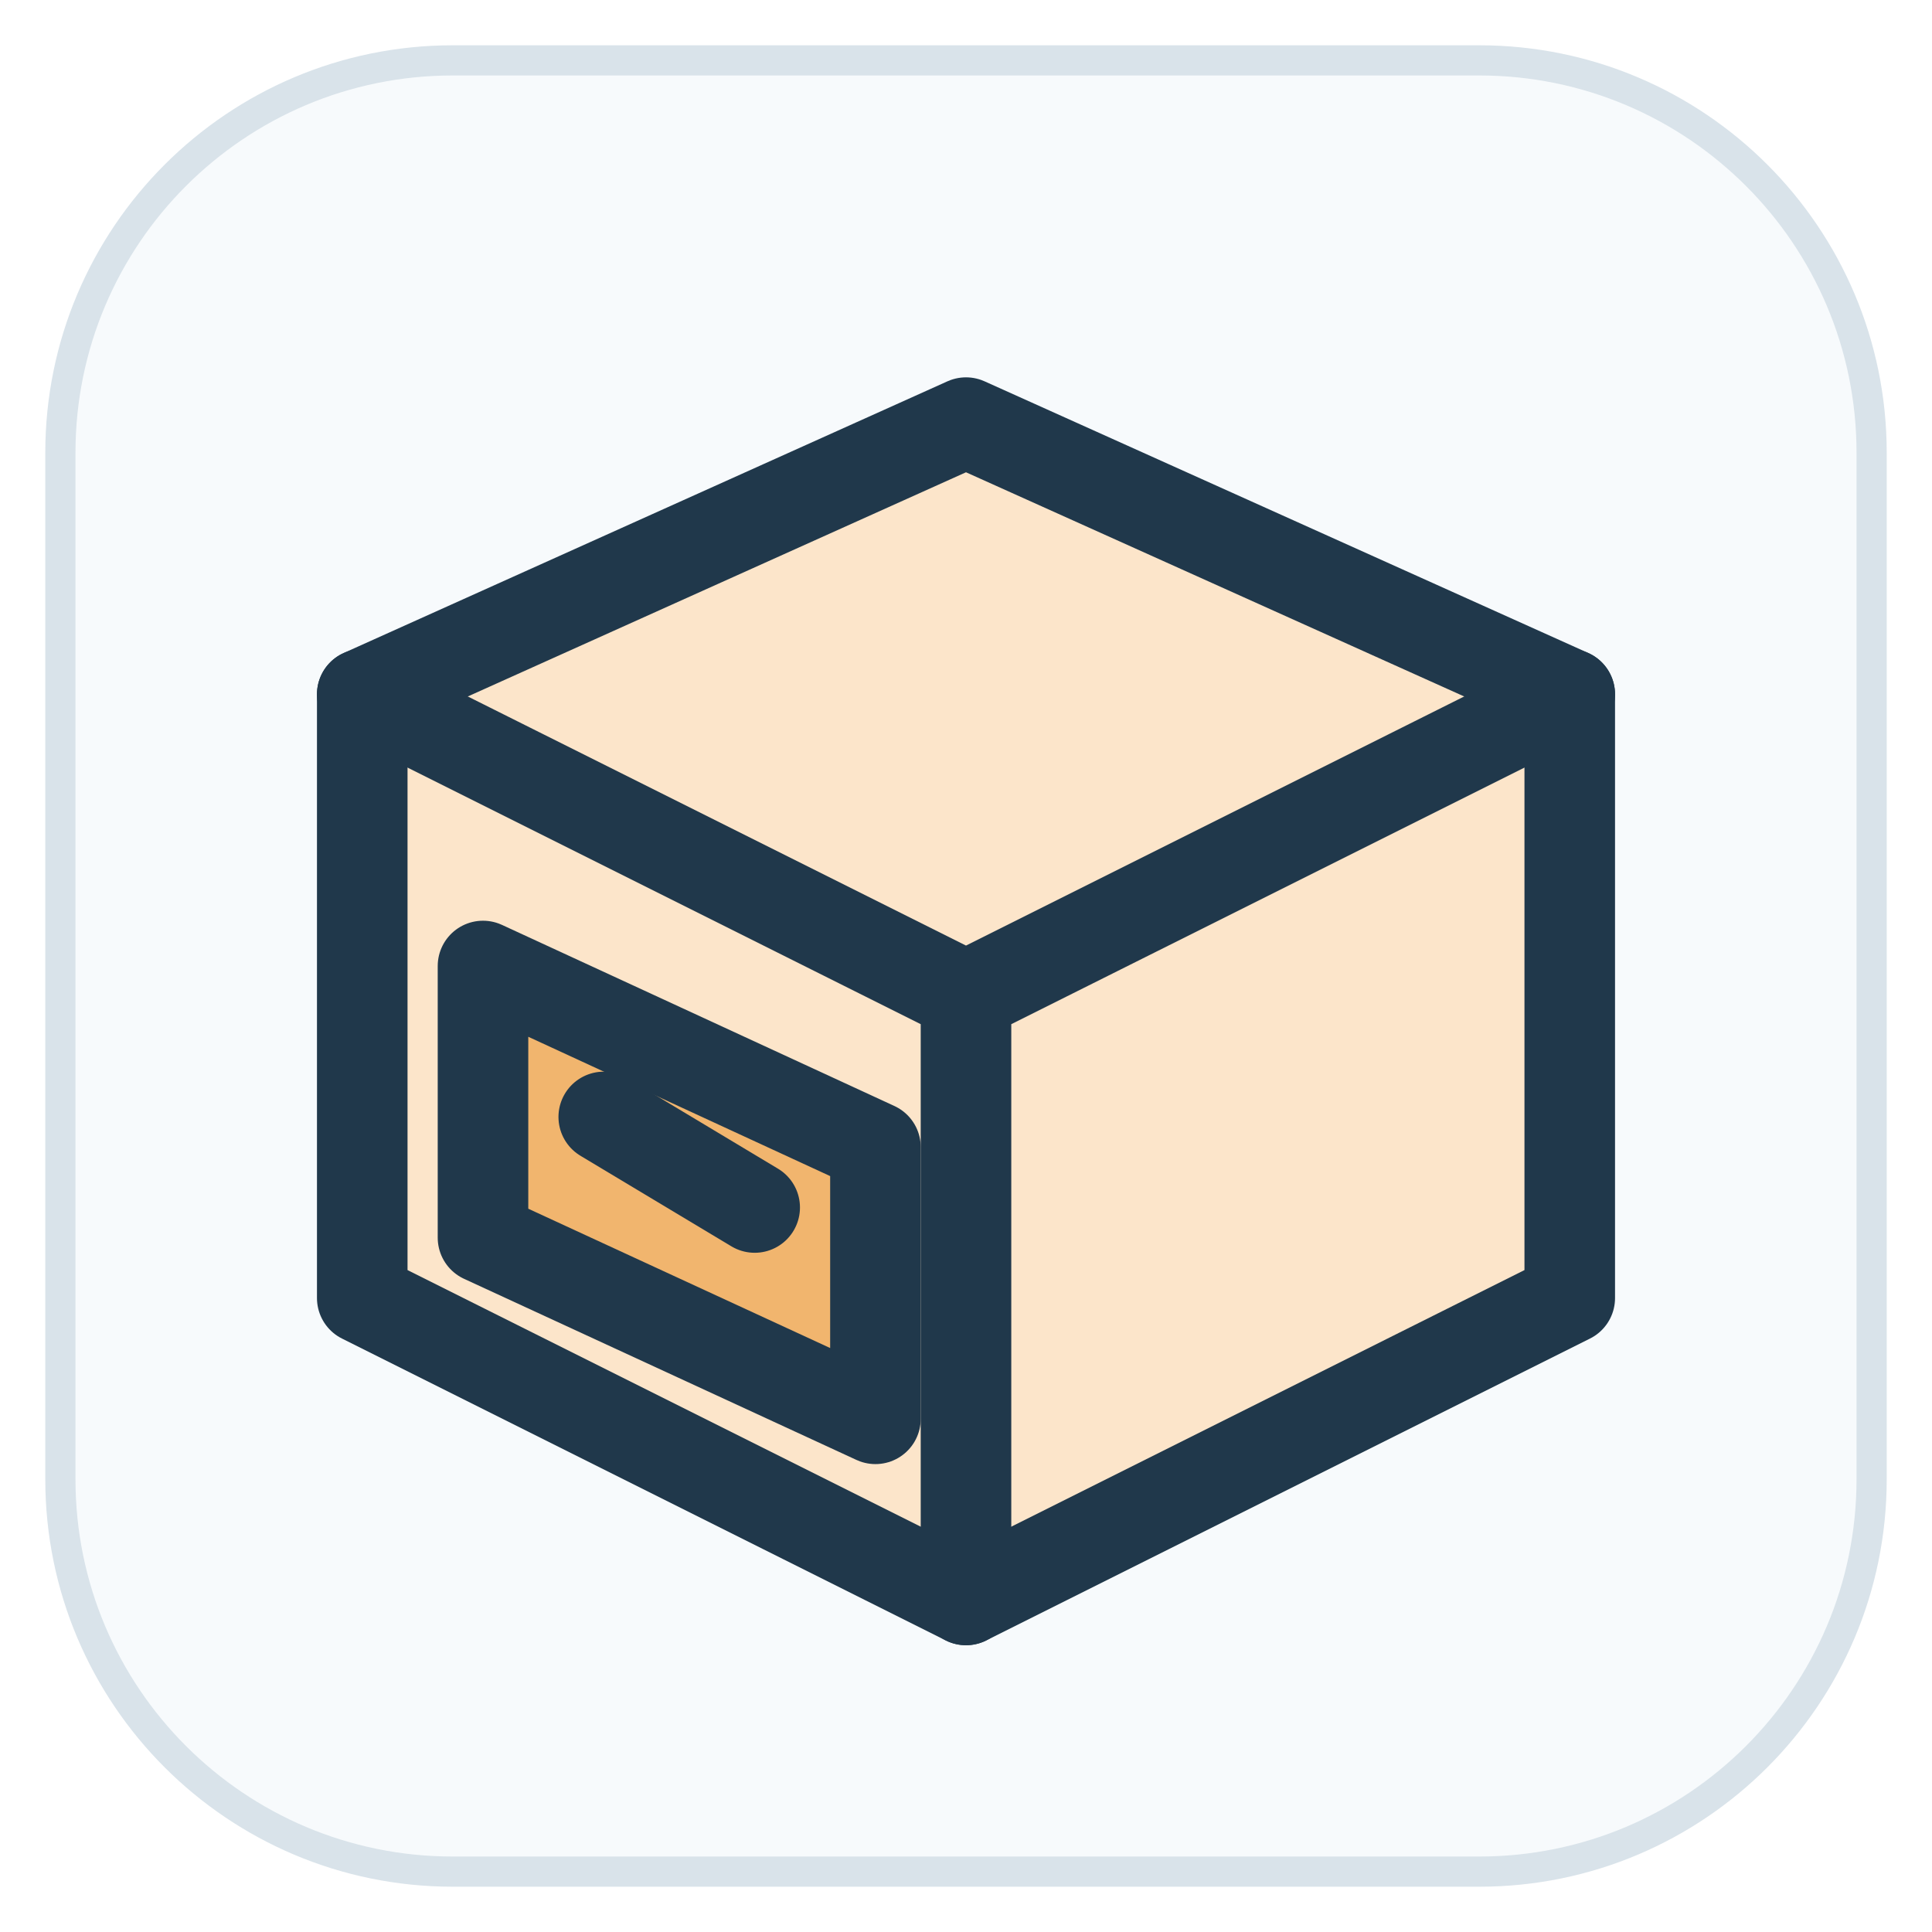
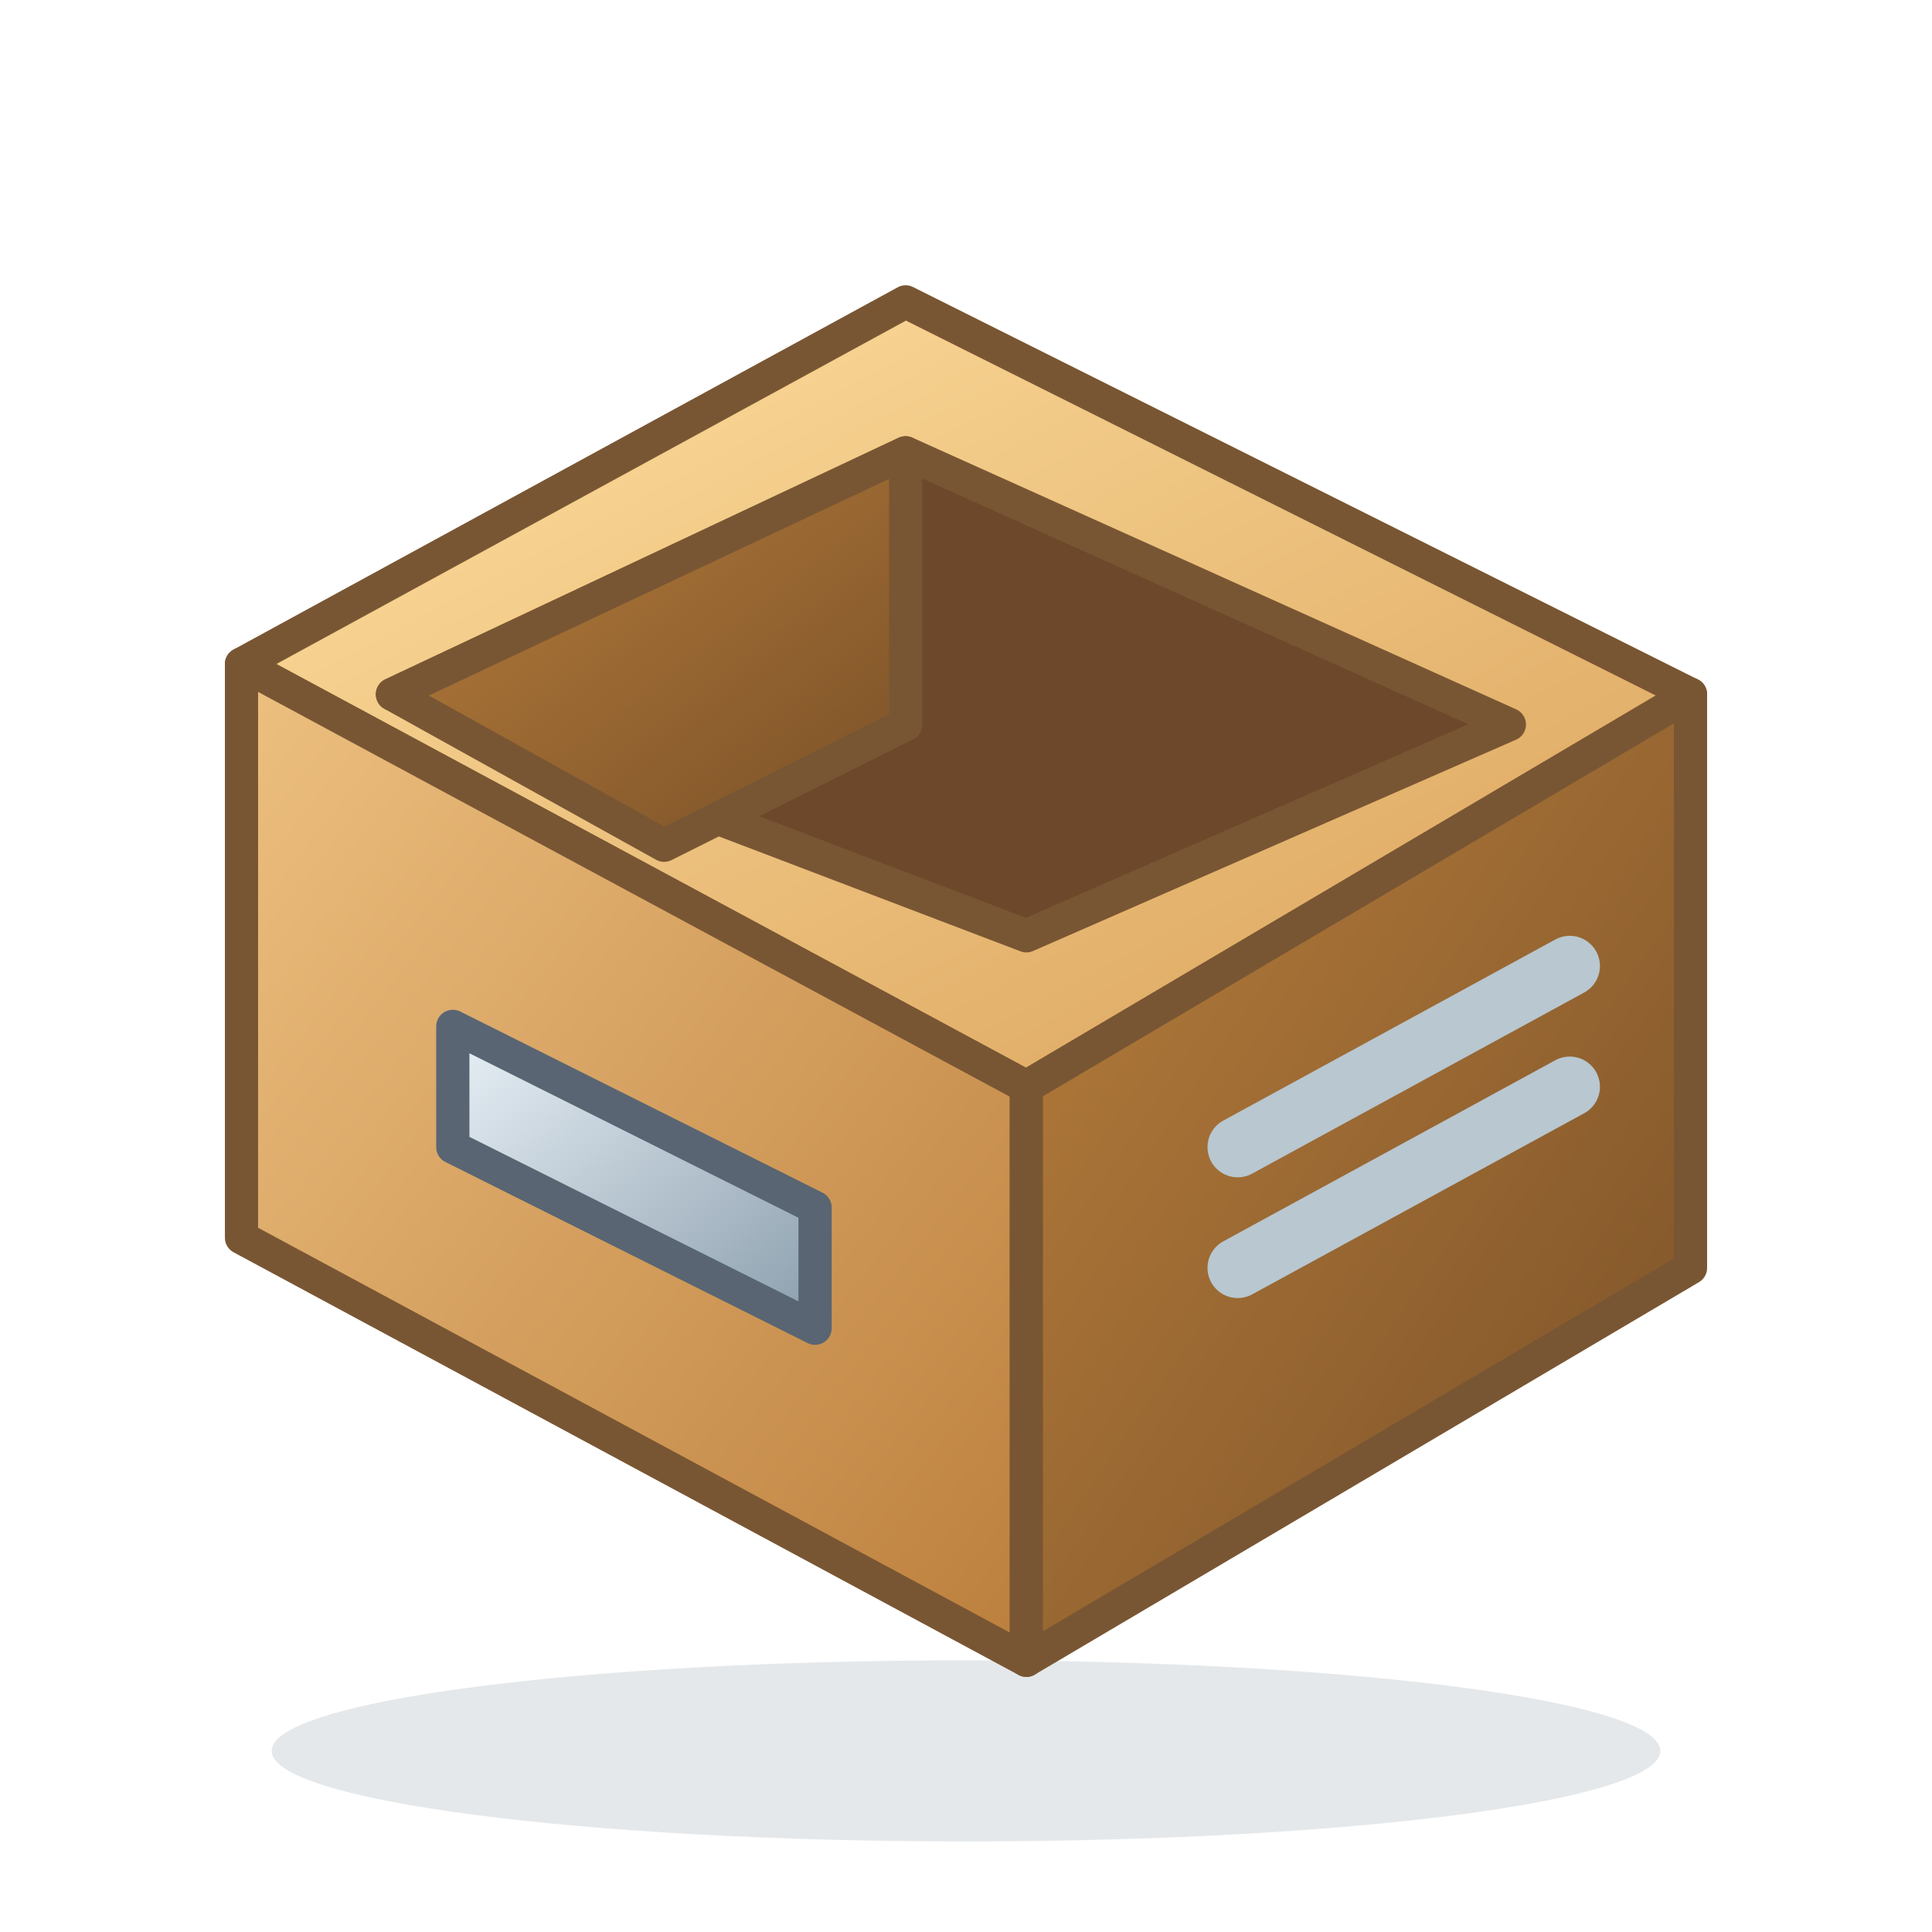
<svg xmlns="http://www.w3.org/2000/svg" width="64" height="64" viewBox="0 0 64 64">
-   <rect x="2" y="2" width="60" height="60" rx="13" fill="#F7FAFC" stroke="#D9E3EA" stroke-width="1" />
-   <g stroke="#20384B" stroke-width="3" stroke-linecap="round" stroke-linejoin="round">
-     <path d="M12 23L32 14 52 23V43L32 53 12 43Z" fill="#FCE5CA" stroke="#20384B" stroke-width="3" />
-     <path d="M12 23L32 33 52 23M32 33V53" fill="none" stroke="#20384B" stroke-width="3" />
-     <path d="M16 32L29 38V47L16 41Z" fill="#F1B56E" stroke="#20384B" stroke-width="3" />
-     <path d="M20 37L25 40" fill="none" stroke="#20384B" stroke-width="3" />
+   <defs>
+     <linearGradient id="wood" x1="0" y1="0" x2="1" y2="1">
+       <stop stop-color="#EDC080" />
+       <stop offset="1" stop-color="#BC7F3D" />
+     </linearGradient>
+     <linearGradient id="top" x1="0" y1="0" x2="1" y2="1">
+       <stop stop-color="#FFE0A0" />
+       <stop offset="1" stop-color="#D9A15A" />
+     </linearGradient>
+     <linearGradient id="side" x1="0" y1="0" x2="1" y2="1">
+       <stop stop-color="#B97F3C" />
+       <stop offset="1" stop-color="#795028" />
+     </linearGradient>
+     <linearGradient id="metal" x1="0" y1="0" x2="1" y2="1">
+       <stop stop-color="#E9F1F7" />
+       <stop offset="1" stop-color="#8B9EAD" />
+     </linearGradient>
+     <linearGradient id="blue" x1="0" y1="0" x2="1" y2="1">
+       <stop stop-color="#40BBF2" />
+       <stop offset="1" stop-color="#1555A4" />
+     </linearGradient>
+     <linearGradient id="teal" x1="0" y1="0" x2="1" y2="1">
+       <stop stop-color="#59D2CE" />
+       <stop offset="1" stop-color="#178B99" />
+     </linearGradient>
+     <linearGradient id="purple" x1="0" y1="0" x2="1" y2="1">
+       <stop stop-color="#B5A0E6" />
+       <stop offset="1" stop-color="#7650B3" />
+     </linearGradient>
+     <linearGradient id="paper" x1="0" y1="0" x2="1" y2="1">
+       <stop stop-color="#FFFFFF" />
+       <stop offset="1" stop-color="#DFE5F2" />
+     </linearGradient>
+   </defs>
+   <ellipse cx="32" cy="58" rx="23" ry="3" fill="#20384B" opacity=".12" />
+   <g stroke="#435C70" stroke-width="1.7" stroke-linecap="round" stroke-linejoin="round">
+     <path d="M8 22L30 10 56 23 34 36Z" fill="url(#top)" stroke="#795633" stroke-width="1.1" stroke-linejoin="round" />
+     <path d="M13 23L30 15 50 24 34 31Z" fill="#6E482B" stroke="#795633" stroke-width="1.1" stroke-linejoin="round" />
+     <path d="M13 23L30 15V24L22 28Z" fill="url(#side)" stroke="#795633" stroke-width="1.1" stroke-linejoin="round" />
+     <path d="M8 22L34 36V55L8 41Z" fill="url(#wood)" stroke="#795633" stroke-width="1.1" stroke-linejoin="round" />
+     <path d="M34 36L56 23V42L34 55Z" fill="url(#side)" stroke="#795633" stroke-width="1.1" stroke-linejoin="round" />
+     <path d="M15 34L27 40V44L15 38Z" fill="url(#metal)" stroke="#596573" stroke-width="1.1" stroke-linejoin="round" />
+     <path d="M41 38L52 32M41 42L52 36" fill="none" stroke="#B8C7D0" stroke-width="2" stroke-linejoin="round" />
  </g>
</svg>
